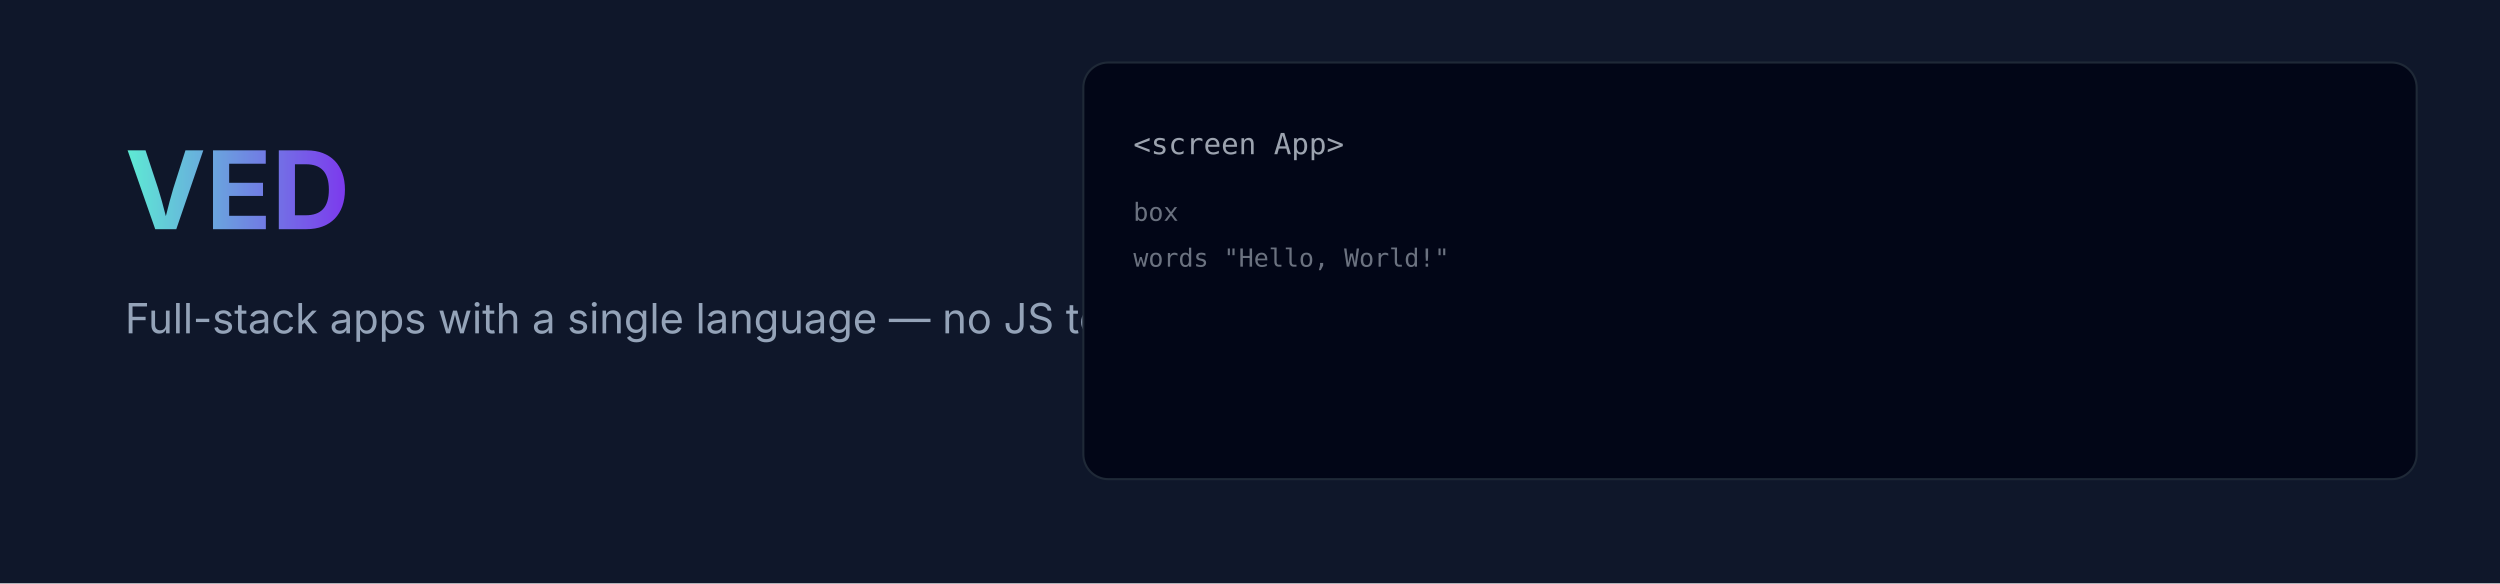
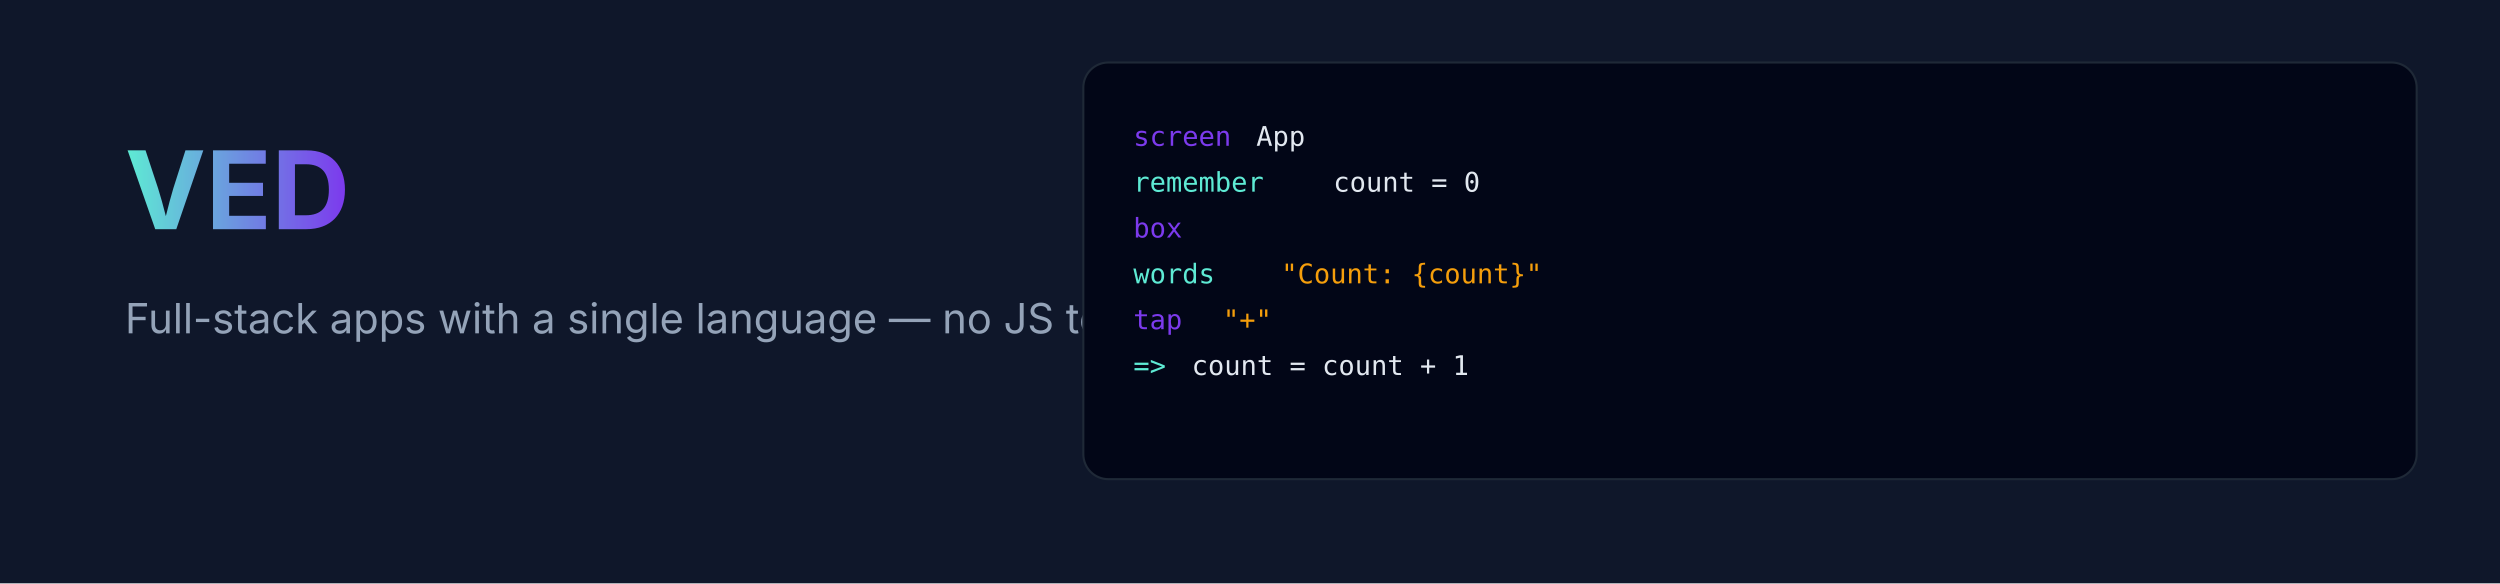
<svg xmlns="http://www.w3.org/2000/svg" width="1200" height="280" viewBox="0 0 1200 280" role="img" aria-label="VED">
  <defs>
    <linearGradient id="g" x1="0" x2="1">
      <stop offset="0%" stop-color="#5EEAD4" />
      <stop offset="100%" stop-color="#7C3AED" />
    </linearGradient>
  </defs>
  <rect width="100%" height="100%" fill="#0F172A" />
  <g transform="translate(60,40)">
    <text x="0" y="70" font-family="Inter, Roboto, sans-serif" font-size="52" font-weight="700" fill="url(#g)">VED</text>
    <text x="0" y="120" font-family="Inter, Roboto, sans-serif" font-size="20" fill="#94A3B8">Full-stack apps with a single language — no JS toolchain required</text>
  </g>
  <g transform="translate(520,30)">
    <rect x="0" y="0" width="640" height="200" rx="12" fill="#020617" stroke="#1F2937" />
-     <text x="24" y="44" font-family="monospace" font-size="14" fill="#9CA3AF">&lt;screen App&gt;</text>
-     <text x="24" y="76" font-family="monospace" font-size="12" fill="#6B7280">  box</text>
-     <text x="24" y="98" font-family="monospace" font-size="12" fill="#6B7280">    words "Hello, World!"</text>
+     <text x="24" y="40" font-family="monospace" font-size="13" fill="#7C3AED">screen</text>
+     <text x="83" y="40" font-family="monospace" font-size="13" fill="#E2E8F0"> App</text>
+     <text x="24" y="62" font-family="monospace" font-size="13" fill="#5EEAD4">  remember</text>
+     <text x="120" y="62" font-family="monospace" font-size="13" fill="#E2E8F0"> count = 0</text>
+     <text x="24" y="84" font-family="monospace" font-size="13" fill="#7C3AED">  box</text>
+     <text x="24" y="106" font-family="monospace" font-size="13" fill="#5EEAD4">    words</text>
+     <text x="95" y="106" font-family="monospace" font-size="13" fill="#F59E0B"> "Count: {count}"</text>
+     <text x="24" y="128" font-family="monospace" font-size="13" fill="#7C3AED">    tap</text>
+     <text x="67" y="128" font-family="monospace" font-size="13" fill="#F59E0B"> "+"</text>
+     <text x="24" y="150" font-family="monospace" font-size="13" fill="#5EEAD4">      =&gt;</text>
+     <text x="52" y="150" font-family="monospace" font-size="13" fill="#E2E8F0"> count = count + 1</text>
  </g>
</svg>
